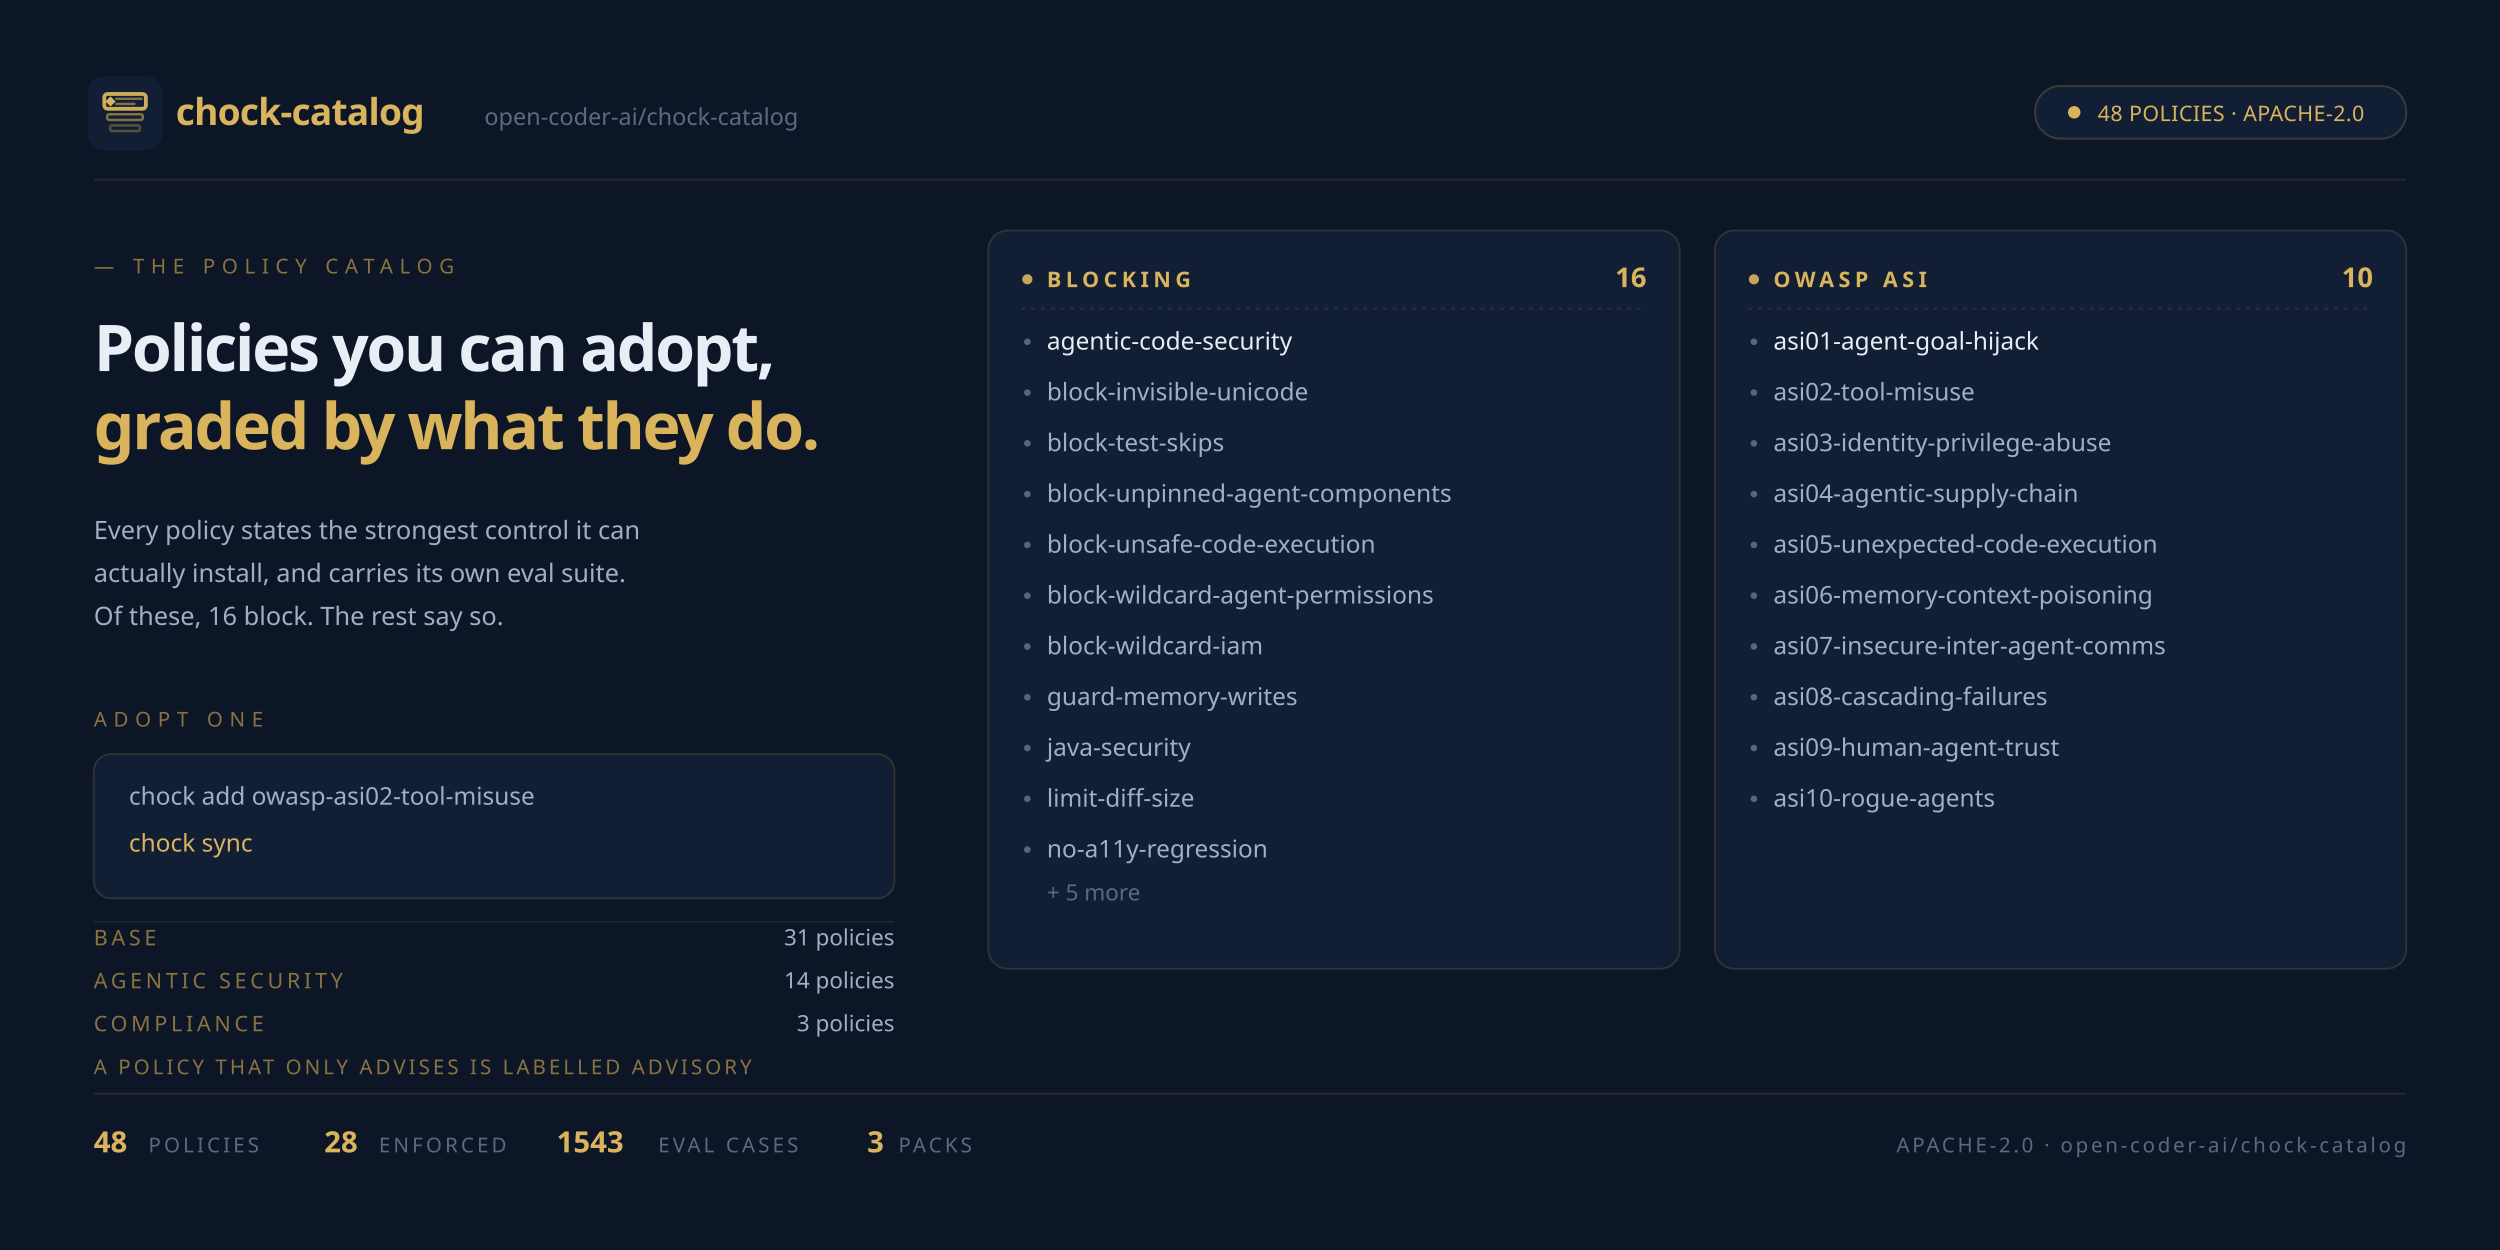
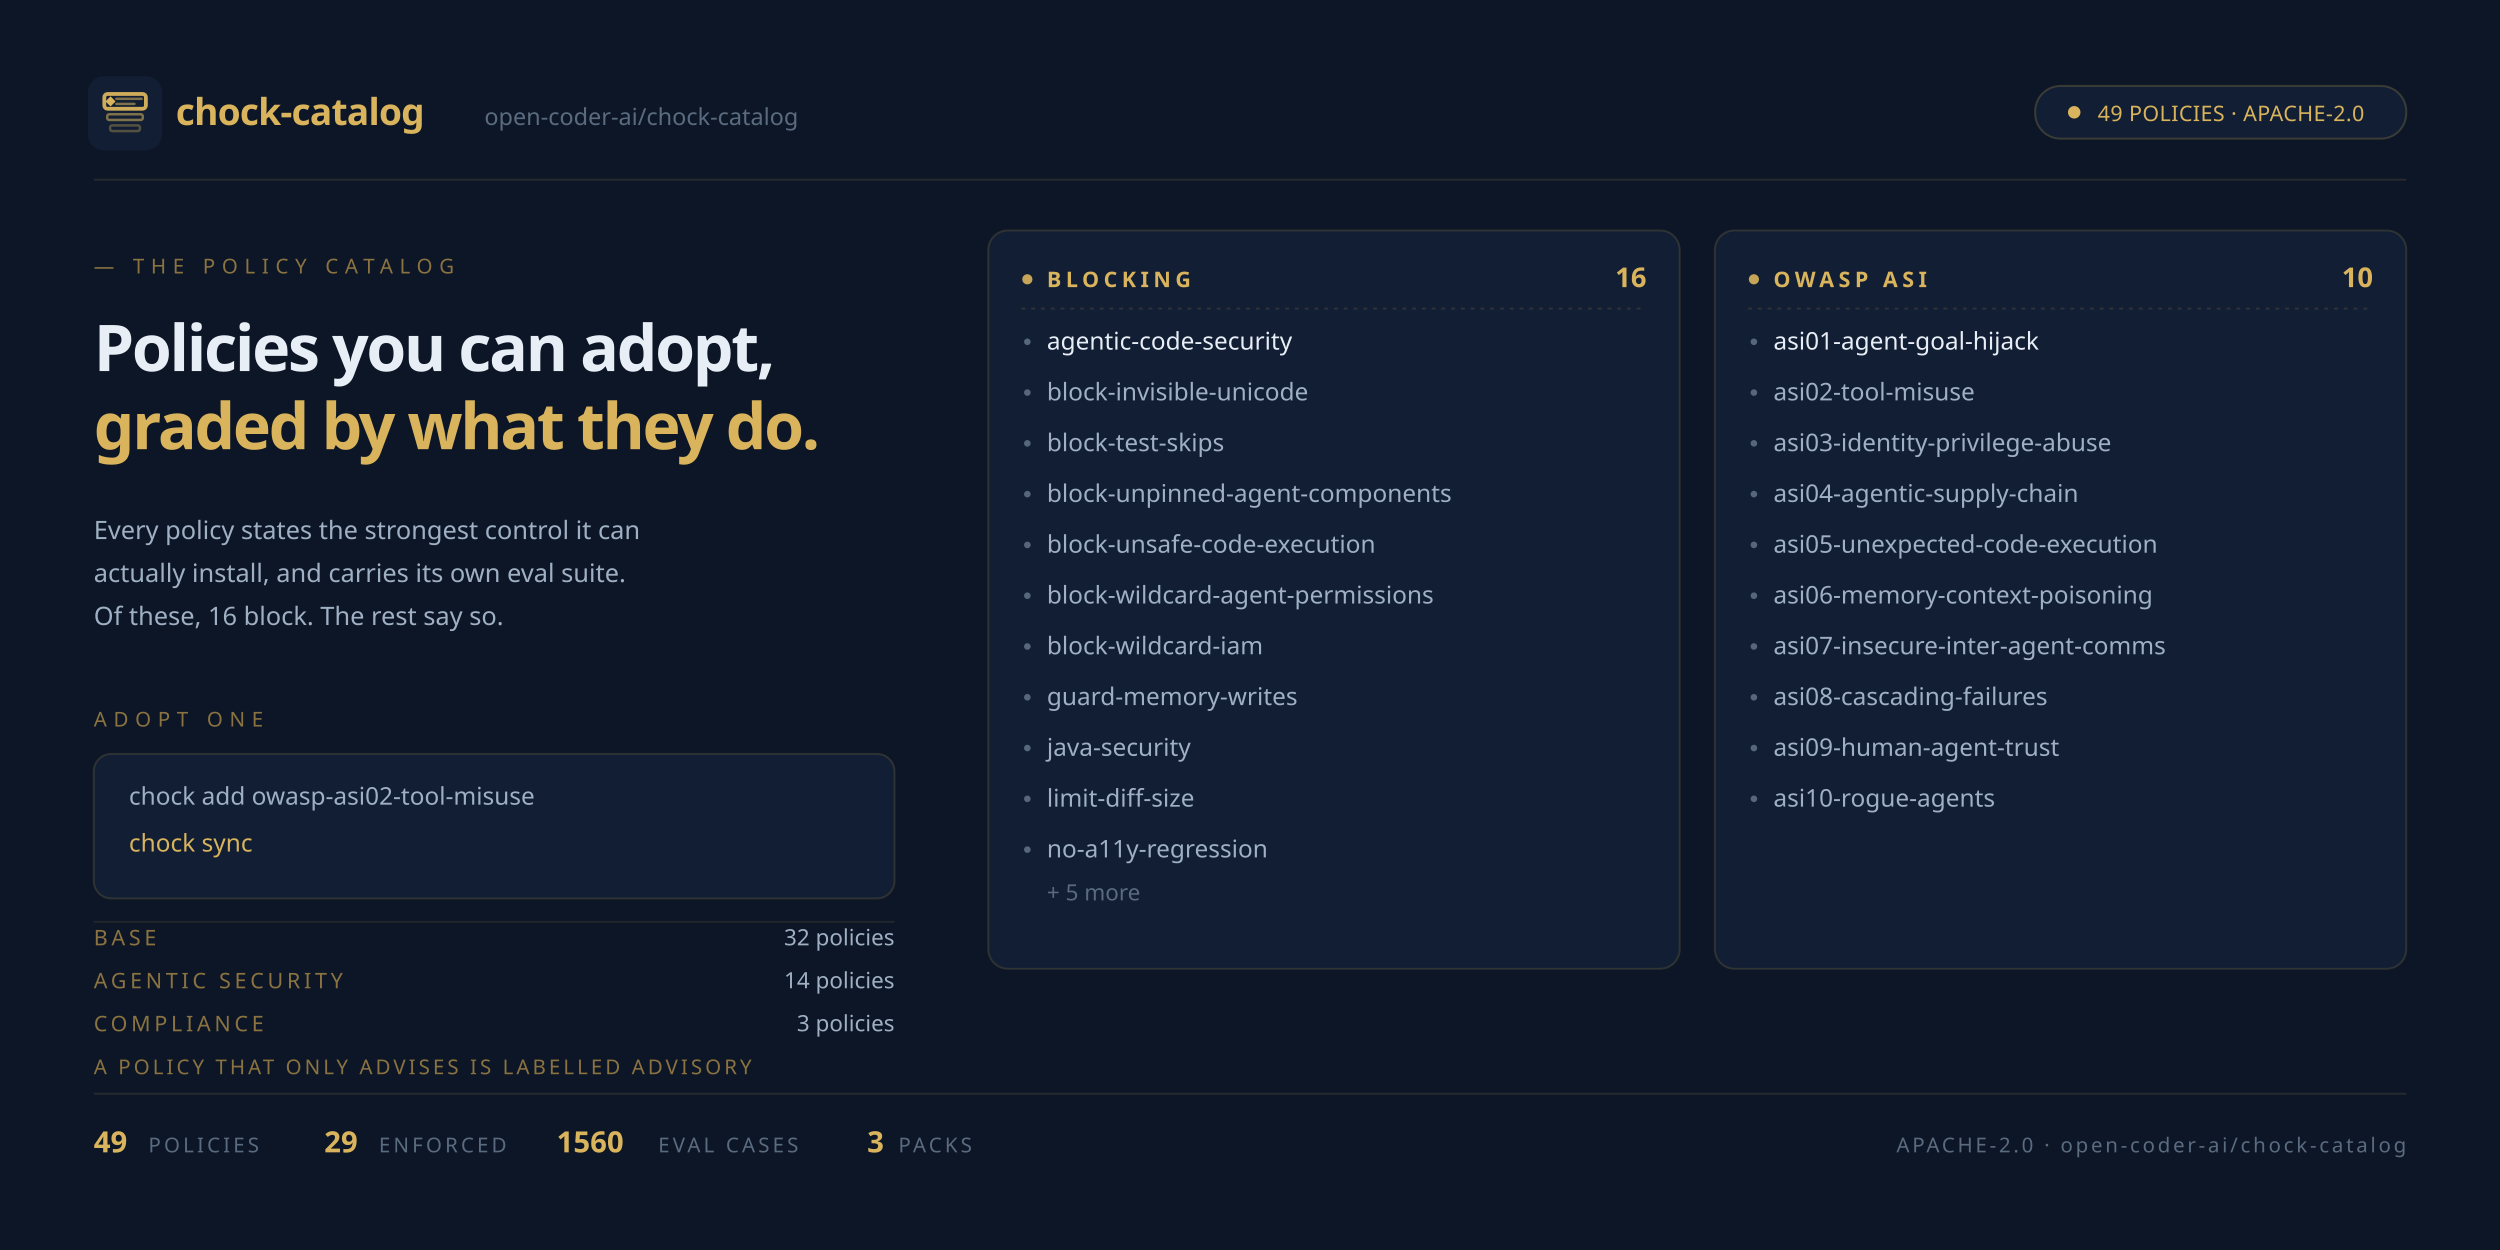
- <svg xmlns="http://www.w3.org/2000/svg" width="1280" height="640" viewBox="0 0 1280 640" role="img" aria-label="chock-catalog — the policy catalog for chock: policies you can adopt, graded by what they actually enforce. 48 policies across 3 packs (agentic-security 14, base 31, compliance 3); 28 enforced (19 at commit, 9 at pre-tool-use) and 20 advisory; 1543 eval cases. The 16 blocking policies: agentic-code-security, block-invisible-unicode, block-test-skips, block-unpinned-agent-components, block-unsafe-code-execution, block-wildcard-agent-permissions, block-wildcard-iam, guard-memory-writes, java-security, limit-diff-size, no-a11y-regression, pin-github-actions, protect-main-branch, protect-test-integrity, scan-secrets, verify-dependency-exists. Full OWASP Agentic Security Initiative top ten coverage, ASI01 through ASI10. Apache-2.0.">
+ <svg xmlns="http://www.w3.org/2000/svg" width="1280" height="640" viewBox="0 0 1280 640" role="img" aria-label="chock-catalog — the policy catalog for chock: policies you can adopt, graded by what they actually enforce. 49 policies across 3 packs (agentic-security 14, base 32, compliance 3); 29 enforced (19 at commit, 10 at pre-tool-use) and 20 advisory; 1560 eval cases. The 16 blocking policies: agentic-code-security, block-invisible-unicode, block-test-skips, block-unpinned-agent-components, block-unsafe-code-execution, block-wildcard-agent-permissions, block-wildcard-iam, guard-memory-writes, java-security, limit-diff-size, no-a11y-regression, pin-github-actions, protect-main-branch, protect-test-integrity, scan-secrets, verify-dependency-exists. Full OWASP Agentic Security Initiative top ten coverage, ASI01 through ASI10. Apache-2.0.">
  <rect width="1280" height="640" fill="#0D1626" />
  <rect x="45.0" y="39.0" width="38" height="38" rx="8.4" fill="#111E33" />
  <rect x="56.4" y="64.2" width="15.2" height="2.9" rx="1.0" fill="none" stroke="#D9B45C" stroke-width="1.29" stroke-opacity="0.34" />
  <rect x="54.9" y="58.5" width="18.2" height="2.9" rx="1.0" fill="none" stroke="#D9B45C" stroke-width="1.29" stroke-opacity="0.55" />
  <rect x="53.4" y="48.1" width="21.3" height="7.6" rx="1.7" fill="none" stroke="#D9B45C" stroke-width="1.94" stroke-opacity="0.95" />
  <rect x="54.77" y="50.10" width="3.65" height="3.65" transform="rotate(45 56.59 51.92)" fill="#D9B45C" />
  <line x1="59.6" y1="50.6" x2="72.5" y2="50.6" stroke="#D9B45C" stroke-width="1.29" stroke-opacity="0.55" stroke-linecap="round" />
  <line x1="59.6" y1="53.2" x2="68.8" y2="53.2" stroke="#D9B45C" stroke-width="1.29" stroke-opacity="0.55" stroke-linecap="round" />
  <text x="90" y="64" font-family="Geist Mono" font-size="19" font-weight="700" letter-spacing="-0.4" fill="#D9B45C">chock-catalog</text>
  <text x="248" y="64" font-family="Geist Mono" font-size="12" fill="#5A6B80">open-coder-ai/chock-catalog</text>
  <rect x="1042" y="44" width="190" height="27" rx="13" fill="#111E33" stroke="#D9B45C" stroke-opacity="0.22" />
  <circle cx="1062" cy="57.5" r="3.2" fill="#D9B45C" />
-   <text x="1074" y="62" font-family="Geist Mono" font-size="11" letter-spacing="0.2" fill="#D9B45C">48 POLICIES · APACHE-2.0</text>
+   <text x="1074" y="62" font-family="Geist Mono" font-size="11" letter-spacing="0.2" fill="#D9B45C">49 POLICIES · APACHE-2.0</text>
  <line x1="48" y1="92" x2="1232" y2="92" stroke="#D9B45C" stroke-opacity="0.13" stroke-width="1" />
  <text x="48" y="140" font-family="Geist Mono" font-size="10.5" letter-spacing="3.4" fill="#8A7340">— THE POLICY CATALOG</text>
  <text x="48" y="190" font-family="Geist Mono" font-size="33" font-weight="700" letter-spacing="-1.2" fill="#E8EEF6">Policies you can adopt,</text>
  <text x="48" y="230" font-family="Geist Mono" font-size="33" font-weight="700" letter-spacing="-1.2" fill="#D9B45C">graded by what they do.</text>
  <text x="48" y="276" font-family="Geist Mono" font-size="13" fill="#9FB0C4">Every policy states the strongest control it can</text>
  <text x="48" y="298" font-family="Geist Mono" font-size="13" fill="#9FB0C4">actually install, and carries its own eval suite.</text>
  <text x="48" y="320" font-family="Geist Mono" font-size="13" fill="#9FB0C4">Of these, 16 block. The rest say so.</text>
  <text x="48" y="372" font-family="Geist Mono" font-size="10.5" letter-spacing="3.4" fill="#8A7340">ADOPT ONE</text>
  <rect x="48" y="386" width="410" height="74" rx="9" fill="#111E33" stroke="#D9B45C" stroke-opacity="0.16" />
  <text x="66" y="412" font-family="Geist Mono" font-size="12.5" fill="#9FB0C4">chock add owasp-asi02-tool-misuse</text>
  <text x="66" y="436" font-family="Geist Mono" font-size="12.5" fill="#D9B45C">chock sync</text>
  <line x1="48" y1="472" x2="458" y2="472" stroke="#D9B45C" stroke-opacity="0.10" stroke-width="1" />
  <text x="48" y="484" font-family="Geist Mono" font-size="11" letter-spacing="1.9" fill="#8A7340">BASE</text>
-   <text x="458" y="484" font-family="Geist Mono" font-size="11.5" text-anchor="end" fill="#9FB0C4">31 policies</text>
+   <text x="458" y="484" font-family="Geist Mono" font-size="11.5" text-anchor="end" fill="#9FB0C4">32 policies</text>
  <text x="48" y="506" font-family="Geist Mono" font-size="11" letter-spacing="1.9" fill="#8A7340">AGENTIC SECURITY</text>
  <text x="458" y="506" font-family="Geist Mono" font-size="11.5" text-anchor="end" fill="#9FB0C4">14 policies</text>
  <text x="48" y="528" font-family="Geist Mono" font-size="11" letter-spacing="1.9" fill="#8A7340">COMPLIANCE</text>
  <text x="458" y="528" font-family="Geist Mono" font-size="11.5" text-anchor="end" fill="#9FB0C4">3 policies</text>
  <text x="48" y="550" font-family="Geist Mono" font-size="10.5" letter-spacing="1.55" fill="#8A7340">A POLICY THAT ONLY ADVISES IS LABELLED ADVISORY</text>
  <rect x="506" y="118" width="354" height="378" rx="10" fill="#111E33" stroke="#D9B45C" stroke-opacity="0.16" stroke-width="1" />
  <circle cx="526" cy="143" r="2.6" fill="#D9B45C" fill-opacity="0.9" />
  <text x="536" y="147" font-family="Geist Mono" font-size="11" font-weight="700" letter-spacing="2.3" fill="#D9B45C">BLOCKING</text>
  <text x="843" y="147" font-family="Geist Mono" font-size="14" font-weight="700" text-anchor="end" fill="#D9B45C">16</text>
  <line x1="523" y1="158" x2="843" y2="158" stroke="#D9B45C" stroke-opacity="0.14" stroke-width="1" stroke-dasharray="2 3" />
  <circle cx="526" cy="175" r="1.7" fill="#9FB0C4" fill-opacity="0.5" />
  <text x="536" y="179" font-family="Geist Mono" font-size="12.5" fill="#E8EEF6">agentic-code-security</text>
  <circle cx="526" cy="201" r="1.7" fill="#9FB0C4" fill-opacity="0.5" />
  <text x="536" y="205" font-family="Geist Mono" font-size="12.5" fill="#9FB0C4">block-invisible-unicode</text>
  <circle cx="526" cy="227" r="1.7" fill="#9FB0C4" fill-opacity="0.5" />
  <text x="536" y="231" font-family="Geist Mono" font-size="12.5" fill="#9FB0C4">block-test-skips</text>
  <circle cx="526" cy="253" r="1.7" fill="#9FB0C4" fill-opacity="0.5" />
  <text x="536" y="257" font-family="Geist Mono" font-size="12.5" fill="#9FB0C4">block-unpinned-agent-components</text>
  <circle cx="526" cy="279" r="1.7" fill="#9FB0C4" fill-opacity="0.5" />
  <text x="536" y="283" font-family="Geist Mono" font-size="12.5" fill="#9FB0C4">block-unsafe-code-execution</text>
  <circle cx="526" cy="305" r="1.7" fill="#9FB0C4" fill-opacity="0.5" />
  <text x="536" y="309" font-family="Geist Mono" font-size="12.5" fill="#9FB0C4">block-wildcard-agent-permissions</text>
  <circle cx="526" cy="331" r="1.7" fill="#9FB0C4" fill-opacity="0.5" />
  <text x="536" y="335" font-family="Geist Mono" font-size="12.5" fill="#9FB0C4">block-wildcard-iam</text>
  <circle cx="526" cy="357" r="1.7" fill="#9FB0C4" fill-opacity="0.5" />
  <text x="536" y="361" font-family="Geist Mono" font-size="12.5" fill="#9FB0C4">guard-memory-writes</text>
  <circle cx="526" cy="383" r="1.7" fill="#9FB0C4" fill-opacity="0.5" />
  <text x="536" y="387" font-family="Geist Mono" font-size="12.5" fill="#9FB0C4">java-security</text>
  <circle cx="526" cy="409" r="1.7" fill="#9FB0C4" fill-opacity="0.5" />
  <text x="536" y="413" font-family="Geist Mono" font-size="12.5" fill="#9FB0C4">limit-diff-size</text>
  <circle cx="526" cy="435" r="1.7" fill="#9FB0C4" fill-opacity="0.5" />
  <text x="536" y="439" font-family="Geist Mono" font-size="12.5" fill="#9FB0C4">no-a11y-regression</text>
  <text x="536" y="461" font-family="Geist Mono" font-size="11.5" fill="#5A6B80">+ 5 more</text>
  <rect x="878" y="118" width="354" height="378" rx="10" fill="#111E33" stroke="#D9B45C" stroke-opacity="0.16" stroke-width="1" />
  <circle cx="898" cy="143" r="2.6" fill="#D9B45C" fill-opacity="0.9" />
  <text x="908" y="147" font-family="Geist Mono" font-size="11" font-weight="700" letter-spacing="2.3" fill="#D9B45C">OWASP ASI</text>
  <text x="1215" y="147" font-family="Geist Mono" font-size="14" font-weight="700" text-anchor="end" fill="#D9B45C">10</text>
  <line x1="895" y1="158" x2="1215" y2="158" stroke="#D9B45C" stroke-opacity="0.14" stroke-width="1" stroke-dasharray="2 3" />
  <circle cx="898" cy="175" r="1.7" fill="#9FB0C4" fill-opacity="0.5" />
  <text x="908" y="179" font-family="Geist Mono" font-size="12.5" fill="#E8EEF6">asi01-agent-goal-hijack</text>
  <circle cx="898" cy="201" r="1.7" fill="#9FB0C4" fill-opacity="0.5" />
  <text x="908" y="205" font-family="Geist Mono" font-size="12.5" fill="#9FB0C4">asi02-tool-misuse</text>
  <circle cx="898" cy="227" r="1.7" fill="#9FB0C4" fill-opacity="0.5" />
  <text x="908" y="231" font-family="Geist Mono" font-size="12.5" fill="#9FB0C4">asi03-identity-privilege-abuse</text>
  <circle cx="898" cy="253" r="1.7" fill="#9FB0C4" fill-opacity="0.5" />
  <text x="908" y="257" font-family="Geist Mono" font-size="12.5" fill="#9FB0C4">asi04-agentic-supply-chain</text>
  <circle cx="898" cy="279" r="1.7" fill="#9FB0C4" fill-opacity="0.5" />
  <text x="908" y="283" font-family="Geist Mono" font-size="12.5" fill="#9FB0C4">asi05-unexpected-code-execution</text>
  <circle cx="898" cy="305" r="1.7" fill="#9FB0C4" fill-opacity="0.5" />
  <text x="908" y="309" font-family="Geist Mono" font-size="12.5" fill="#9FB0C4">asi06-memory-context-poisoning</text>
  <circle cx="898" cy="331" r="1.7" fill="#9FB0C4" fill-opacity="0.5" />
  <text x="908" y="335" font-family="Geist Mono" font-size="12.5" fill="#9FB0C4">asi07-insecure-inter-agent-comms</text>
  <circle cx="898" cy="357" r="1.7" fill="#9FB0C4" fill-opacity="0.5" />
  <text x="908" y="361" font-family="Geist Mono" font-size="12.5" fill="#9FB0C4">asi08-cascading-failures</text>
  <circle cx="898" cy="383" r="1.7" fill="#9FB0C4" fill-opacity="0.5" />
  <text x="908" y="387" font-family="Geist Mono" font-size="12.5" fill="#9FB0C4">asi09-human-agent-trust</text>
  <circle cx="898" cy="409" r="1.7" fill="#9FB0C4" fill-opacity="0.5" />
  <text x="908" y="413" font-family="Geist Mono" font-size="12.5" fill="#9FB0C4">asi10-rogue-agents</text>
  <line x1="48" y1="560" x2="1232" y2="560" stroke="#D9B45C" stroke-opacity="0.13" stroke-width="1" />
-   <text x="48" y="590" font-family="Geist Mono" font-size="15" font-weight="700" fill="#D9B45C">48</text>
+   <text x="48" y="590" font-family="Geist Mono" font-size="15" font-weight="700" fill="#D9B45C">49</text>
  <text x="76" y="590" font-family="Geist Mono" font-size="10.5" letter-spacing="1.6" fill="#5A6B80">POLICIES</text>
-   <text x="166" y="590" font-family="Geist Mono" font-size="15" font-weight="700" fill="#D9B45C">28</text>
+   <text x="166" y="590" font-family="Geist Mono" font-size="15" font-weight="700" fill="#D9B45C">29</text>
  <text x="194" y="590" font-family="Geist Mono" font-size="10.5" letter-spacing="1.6" fill="#5A6B80">ENFORCED</text>
-   <text x="285" y="590" font-family="Geist Mono" font-size="15" font-weight="700" fill="#D9B45C">1543</text>
+   <text x="285" y="590" font-family="Geist Mono" font-size="15" font-weight="700" fill="#D9B45C">1560</text>
  <text x="337" y="590" font-family="Geist Mono" font-size="10.5" letter-spacing="1.6" fill="#5A6B80">EVAL CASES</text>
  <text x="444" y="590" font-family="Geist Mono" font-size="15" font-weight="700" fill="#D9B45C">3</text>
  <text x="460" y="590" font-family="Geist Mono" font-size="10.5" letter-spacing="1.6" fill="#5A6B80">PACKS</text>
  <text x="1232" y="590" font-family="Geist Mono" font-size="10.5" letter-spacing="1.4" text-anchor="end" fill="#5A6B80">APACHE-2.0 · open-coder-ai/chock-catalog</text>
</svg>
